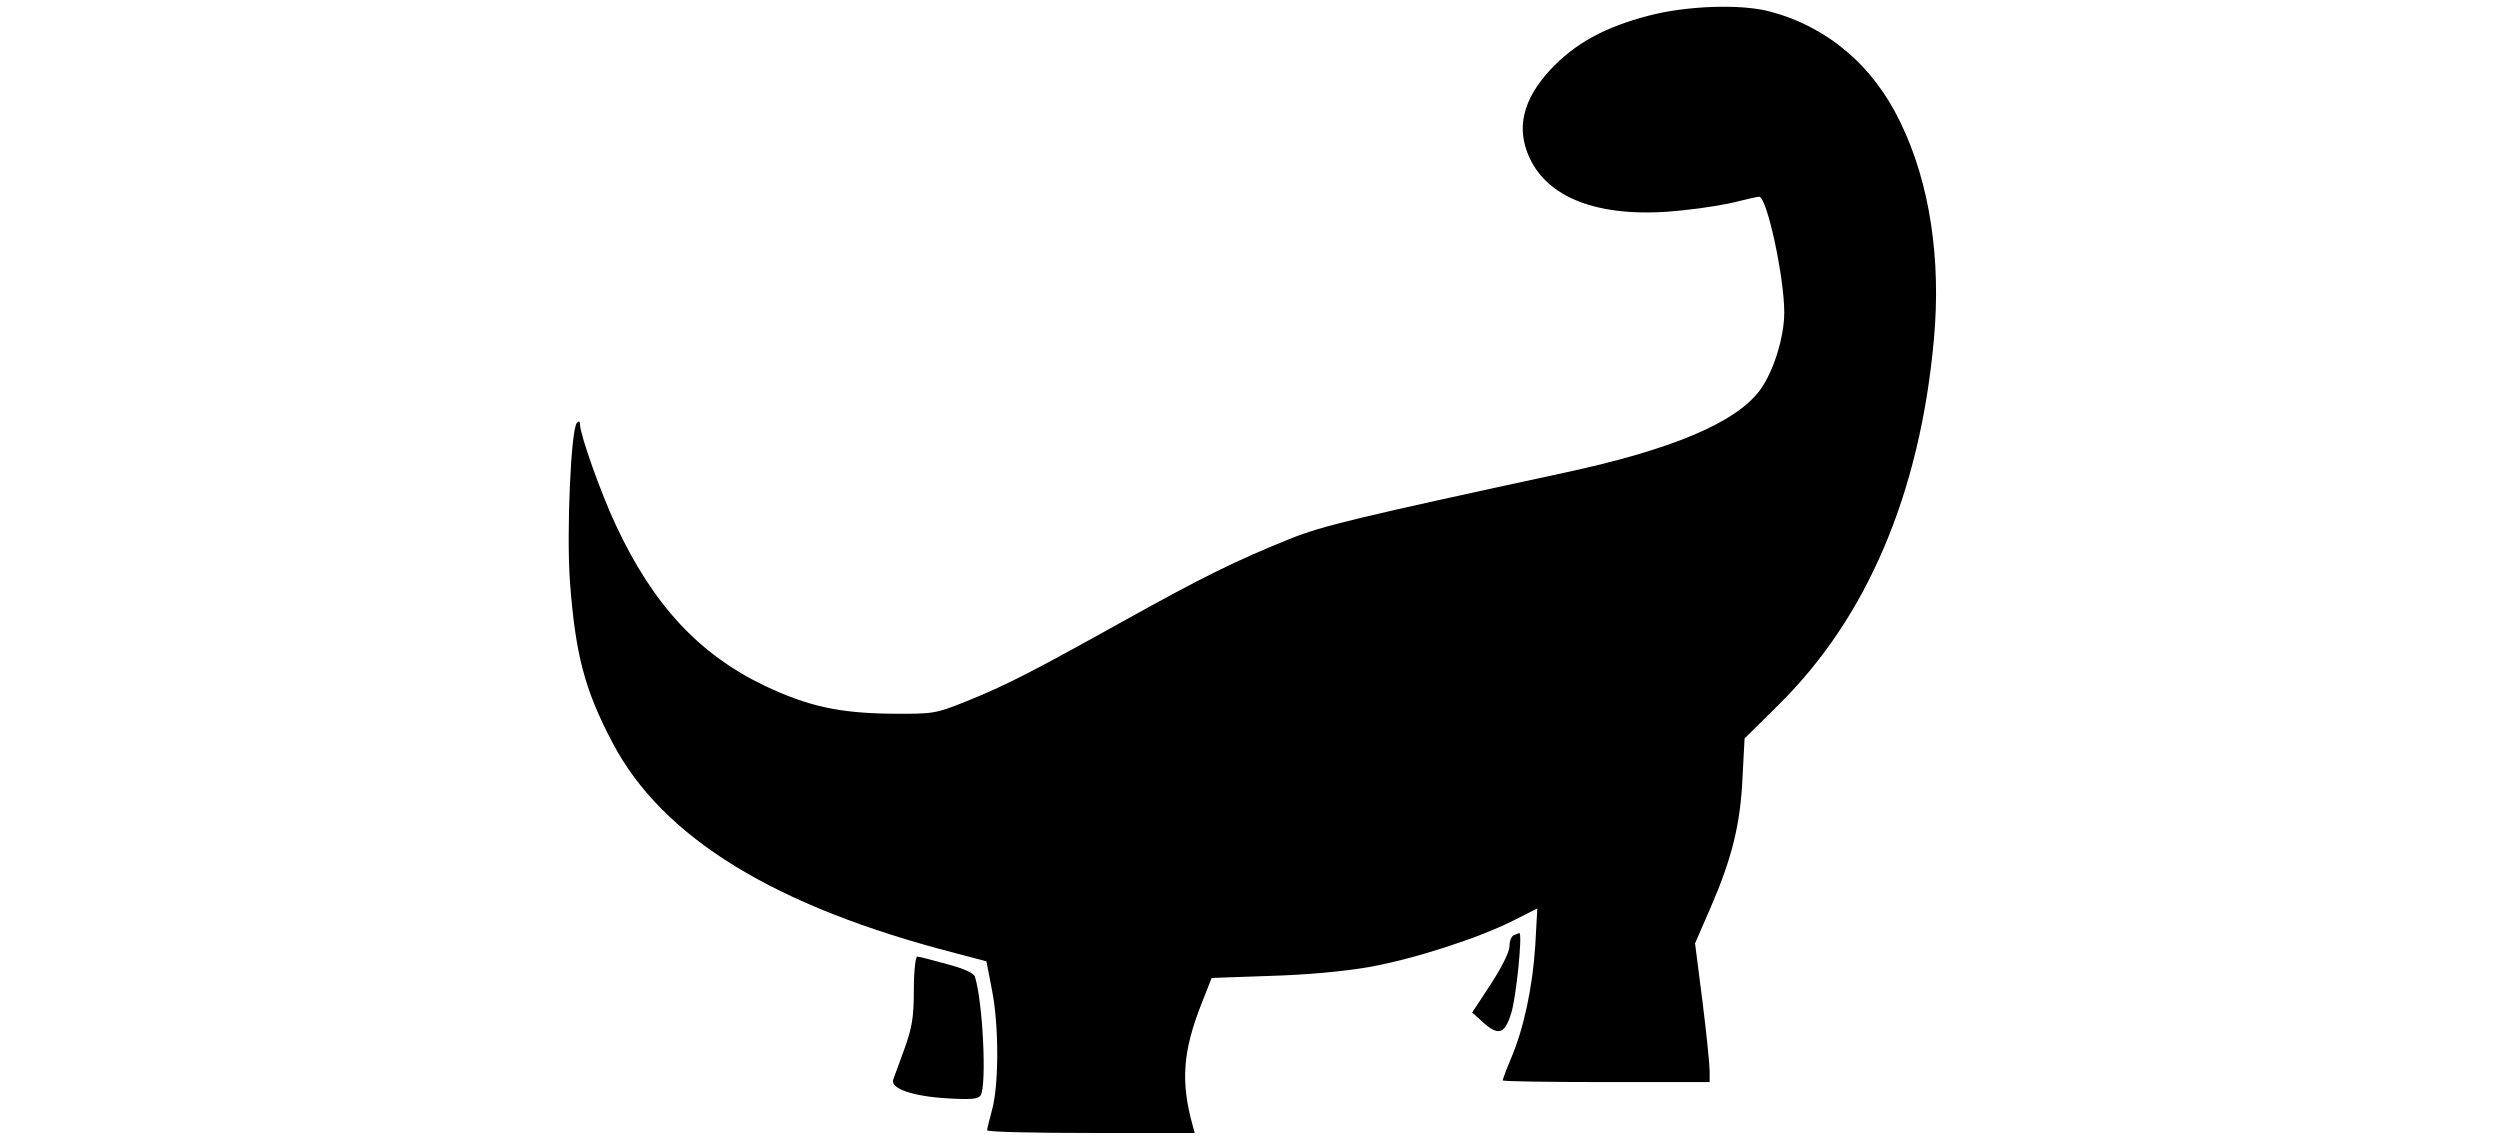
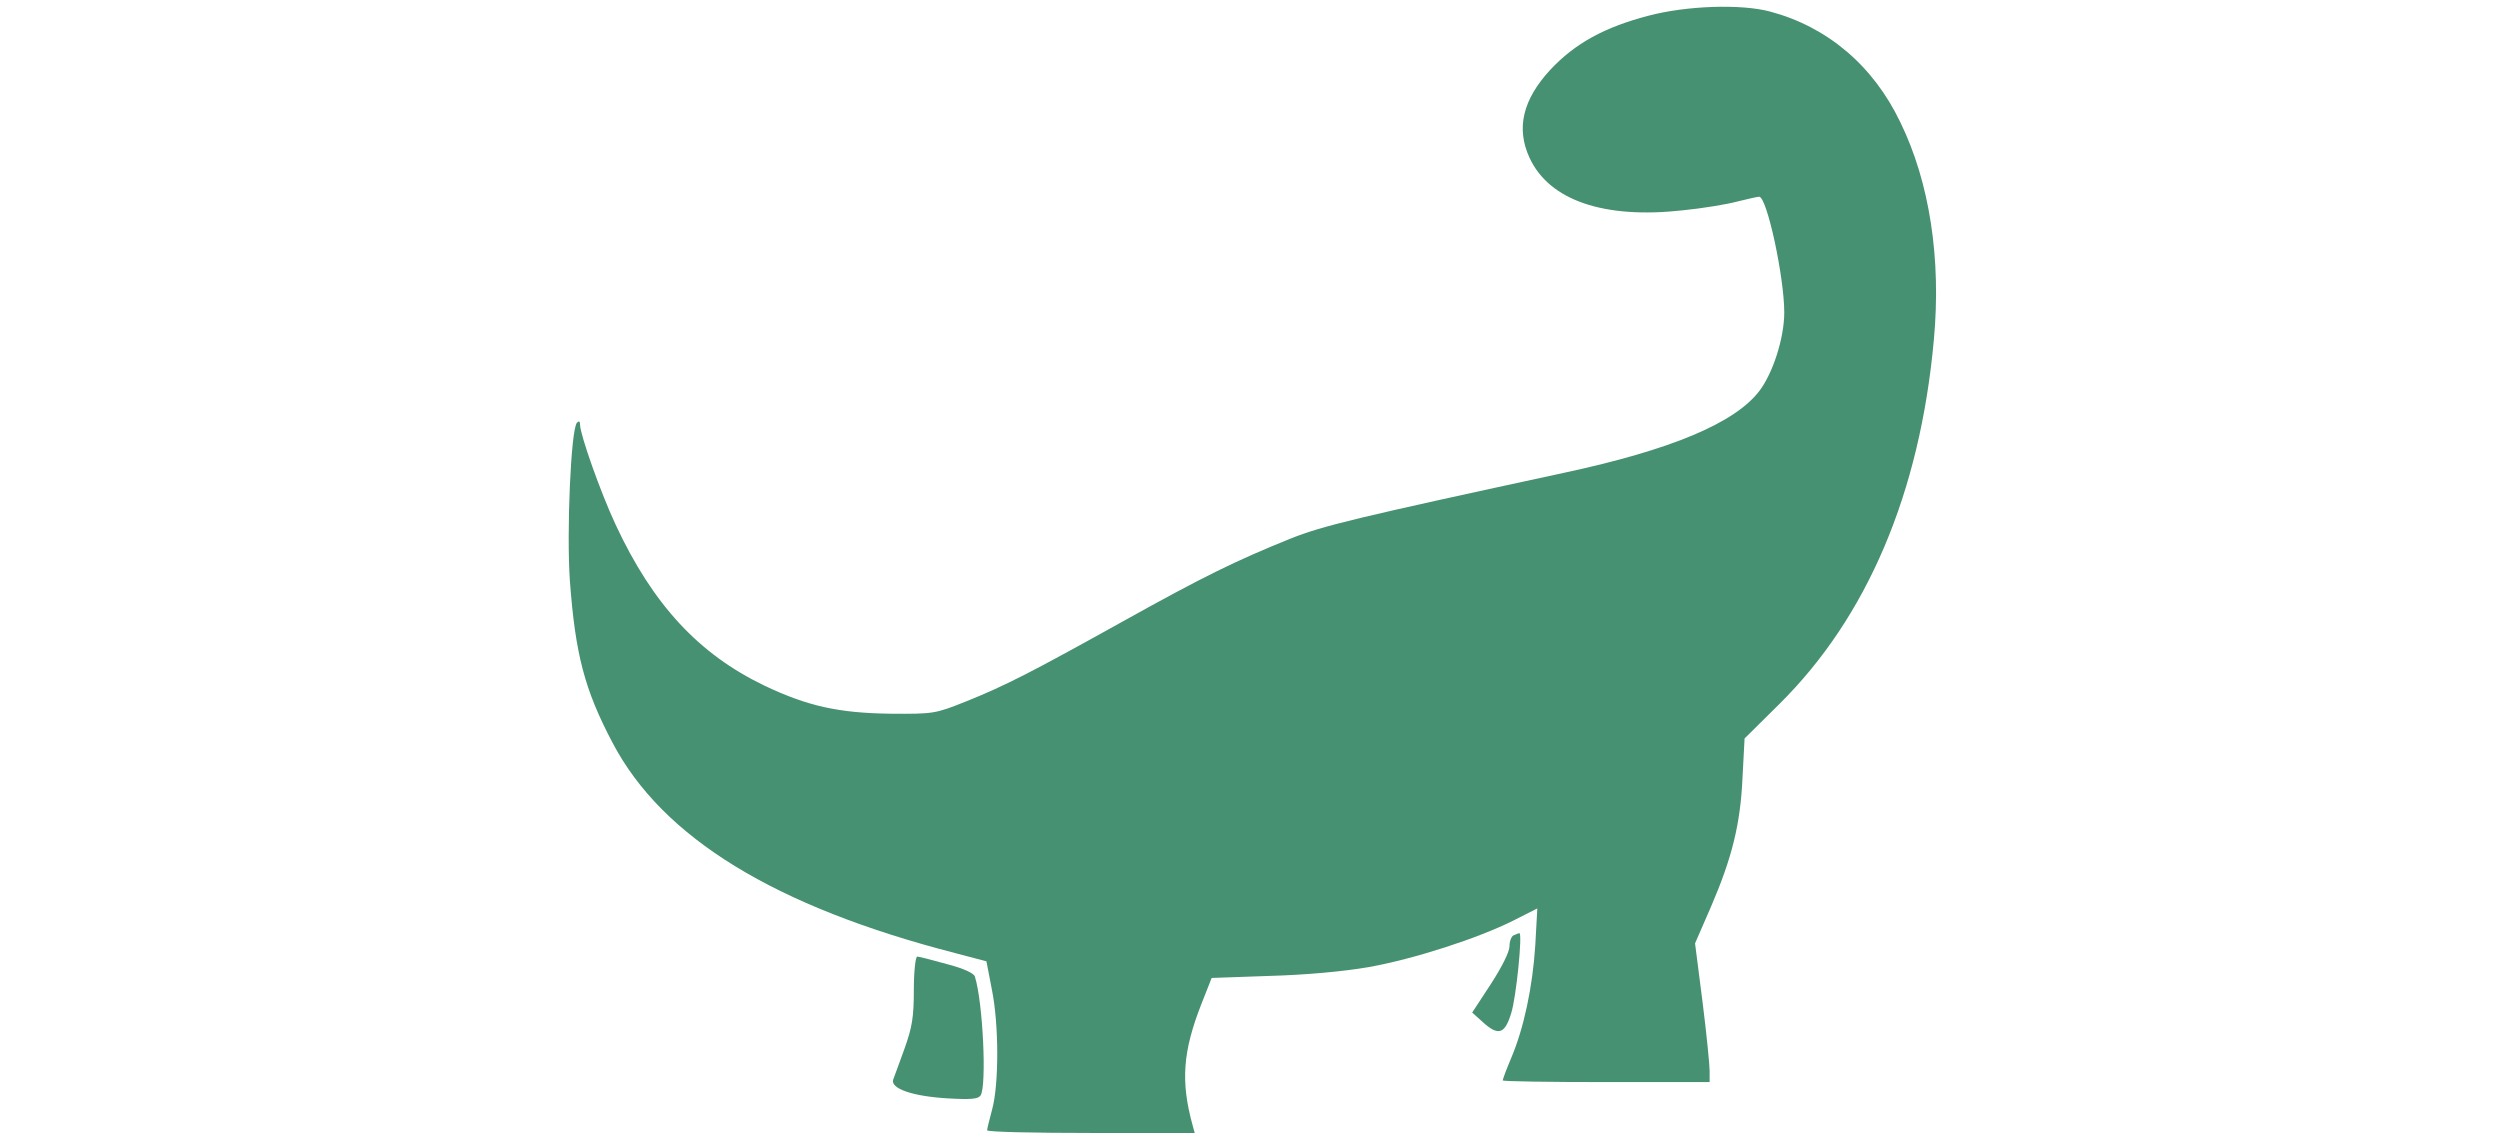
<svg xmlns="http://www.w3.org/2000/svg" version="1.0" width="110pt" height="50pt" viewBox="0 0 407 335" preserveAspectRatio="xMidYMid meet">
-   <g transform="translate(0,335) scale(0.1,-0.1)" fill="#000000" stroke="none">
+   <g transform="translate(0,335) scale(0.1,-0.1)" fill="#479173" stroke="none">
    <path d="M3211 3304 c-131 -34 -218 -82 -291 -160 -81 -88 -101 -172 -61 -259 58 -126 220 -181 452 -155 60 6 132 18 161 26 29 7 58 14 64 14 23 0 74 -237 74 -341 0 -75 -33 -178 -73 -231 -72 -95 -260 -174 -577 -242 -611 -132 -711 -156 -806 -194 -161 -65 -257 -112 -494 -244 -268 -149 -345 -189 -465 -237 -88 -35 -93 -36 -220 -35 -152 2 -244 22 -372 83 -193 93 -328 238 -438 474 -44 94 -105 266 -105 295 0 10 -3 12 -9 6 -18 -18 -31 -322 -21 -466 16 -216 43 -321 126 -478 147 -280 479 -483 1011 -620 l91 -24 16 -83 c21 -103 21 -279 1 -353 -8 -30 -15 -58 -15 -62 0 -5 138 -8 306 -8 l306 0 -6 22 c-36 130 -29 219 26 359 l30 76 171 6 c107 3 217 13 292 26 134 24 323 85 428 138 l69 35 -6 -109 c-8 -124 -34 -245 -71 -332 -14 -33 -25 -63 -25 -66 0 -3 137 -5 305 -5 l305 0 0 33 c0 17 -9 109 -21 204 l-22 172 47 108 c62 144 87 244 93 382 l6 114 102 101 c259 256 415 622 456 1074 22 238 -12 464 -99 642 -80 167 -215 281 -384 326 -86 23 -247 17 -357 -12z" />
    <path d="M2813 593 c-7 -2 -13 -17 -13 -32 0 -17 -22 -61 -55 -112 l-55 -84 30 -27 c47 -43 66 -37 85 25 15 47 34 238 24 236 -2 0 -10 -3 -16 -6z" />
    <path d="M1044 433 c0 -82 -5 -111 -27 -173 -15 -41 -30 -83 -34 -93 -8 -26 57 -49 161 -55 69 -4 90 -2 97 9 18 29 7 273 -17 350 -3 10 -33 24 -83 37 -43 12 -82 22 -87 22 -5 0 -10 -44 -10 -97z" />
  </g>
</svg>
